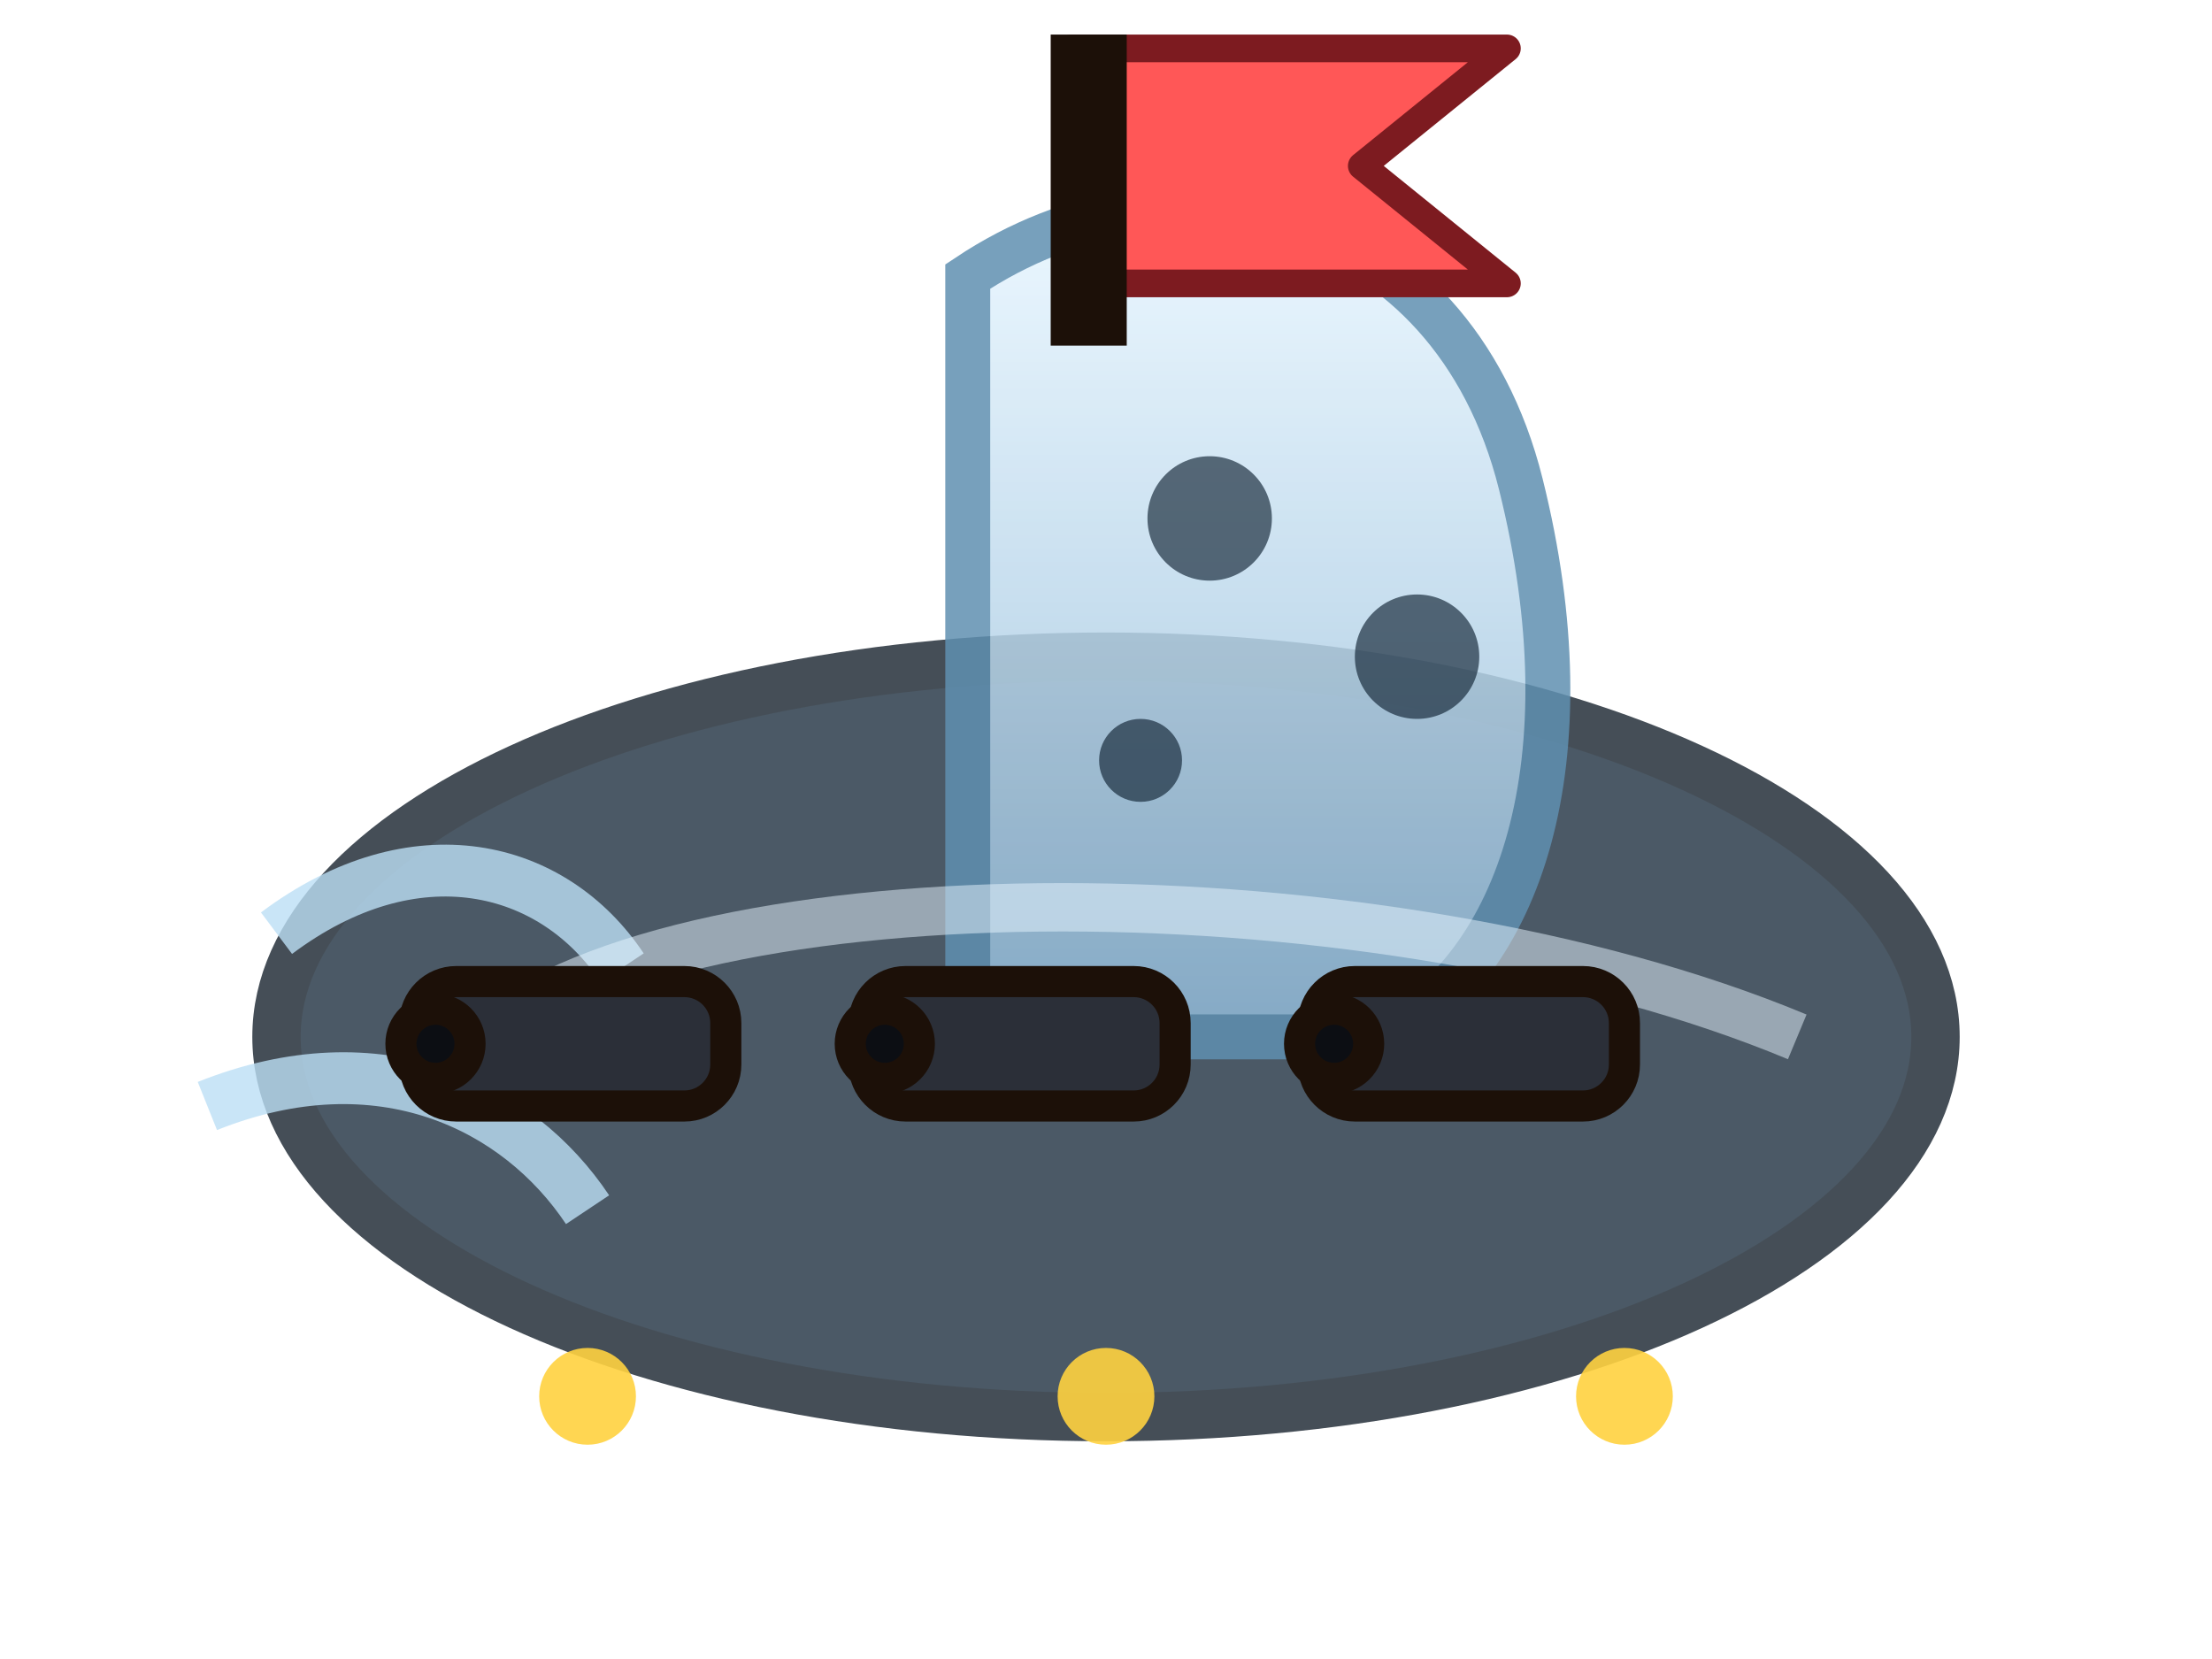
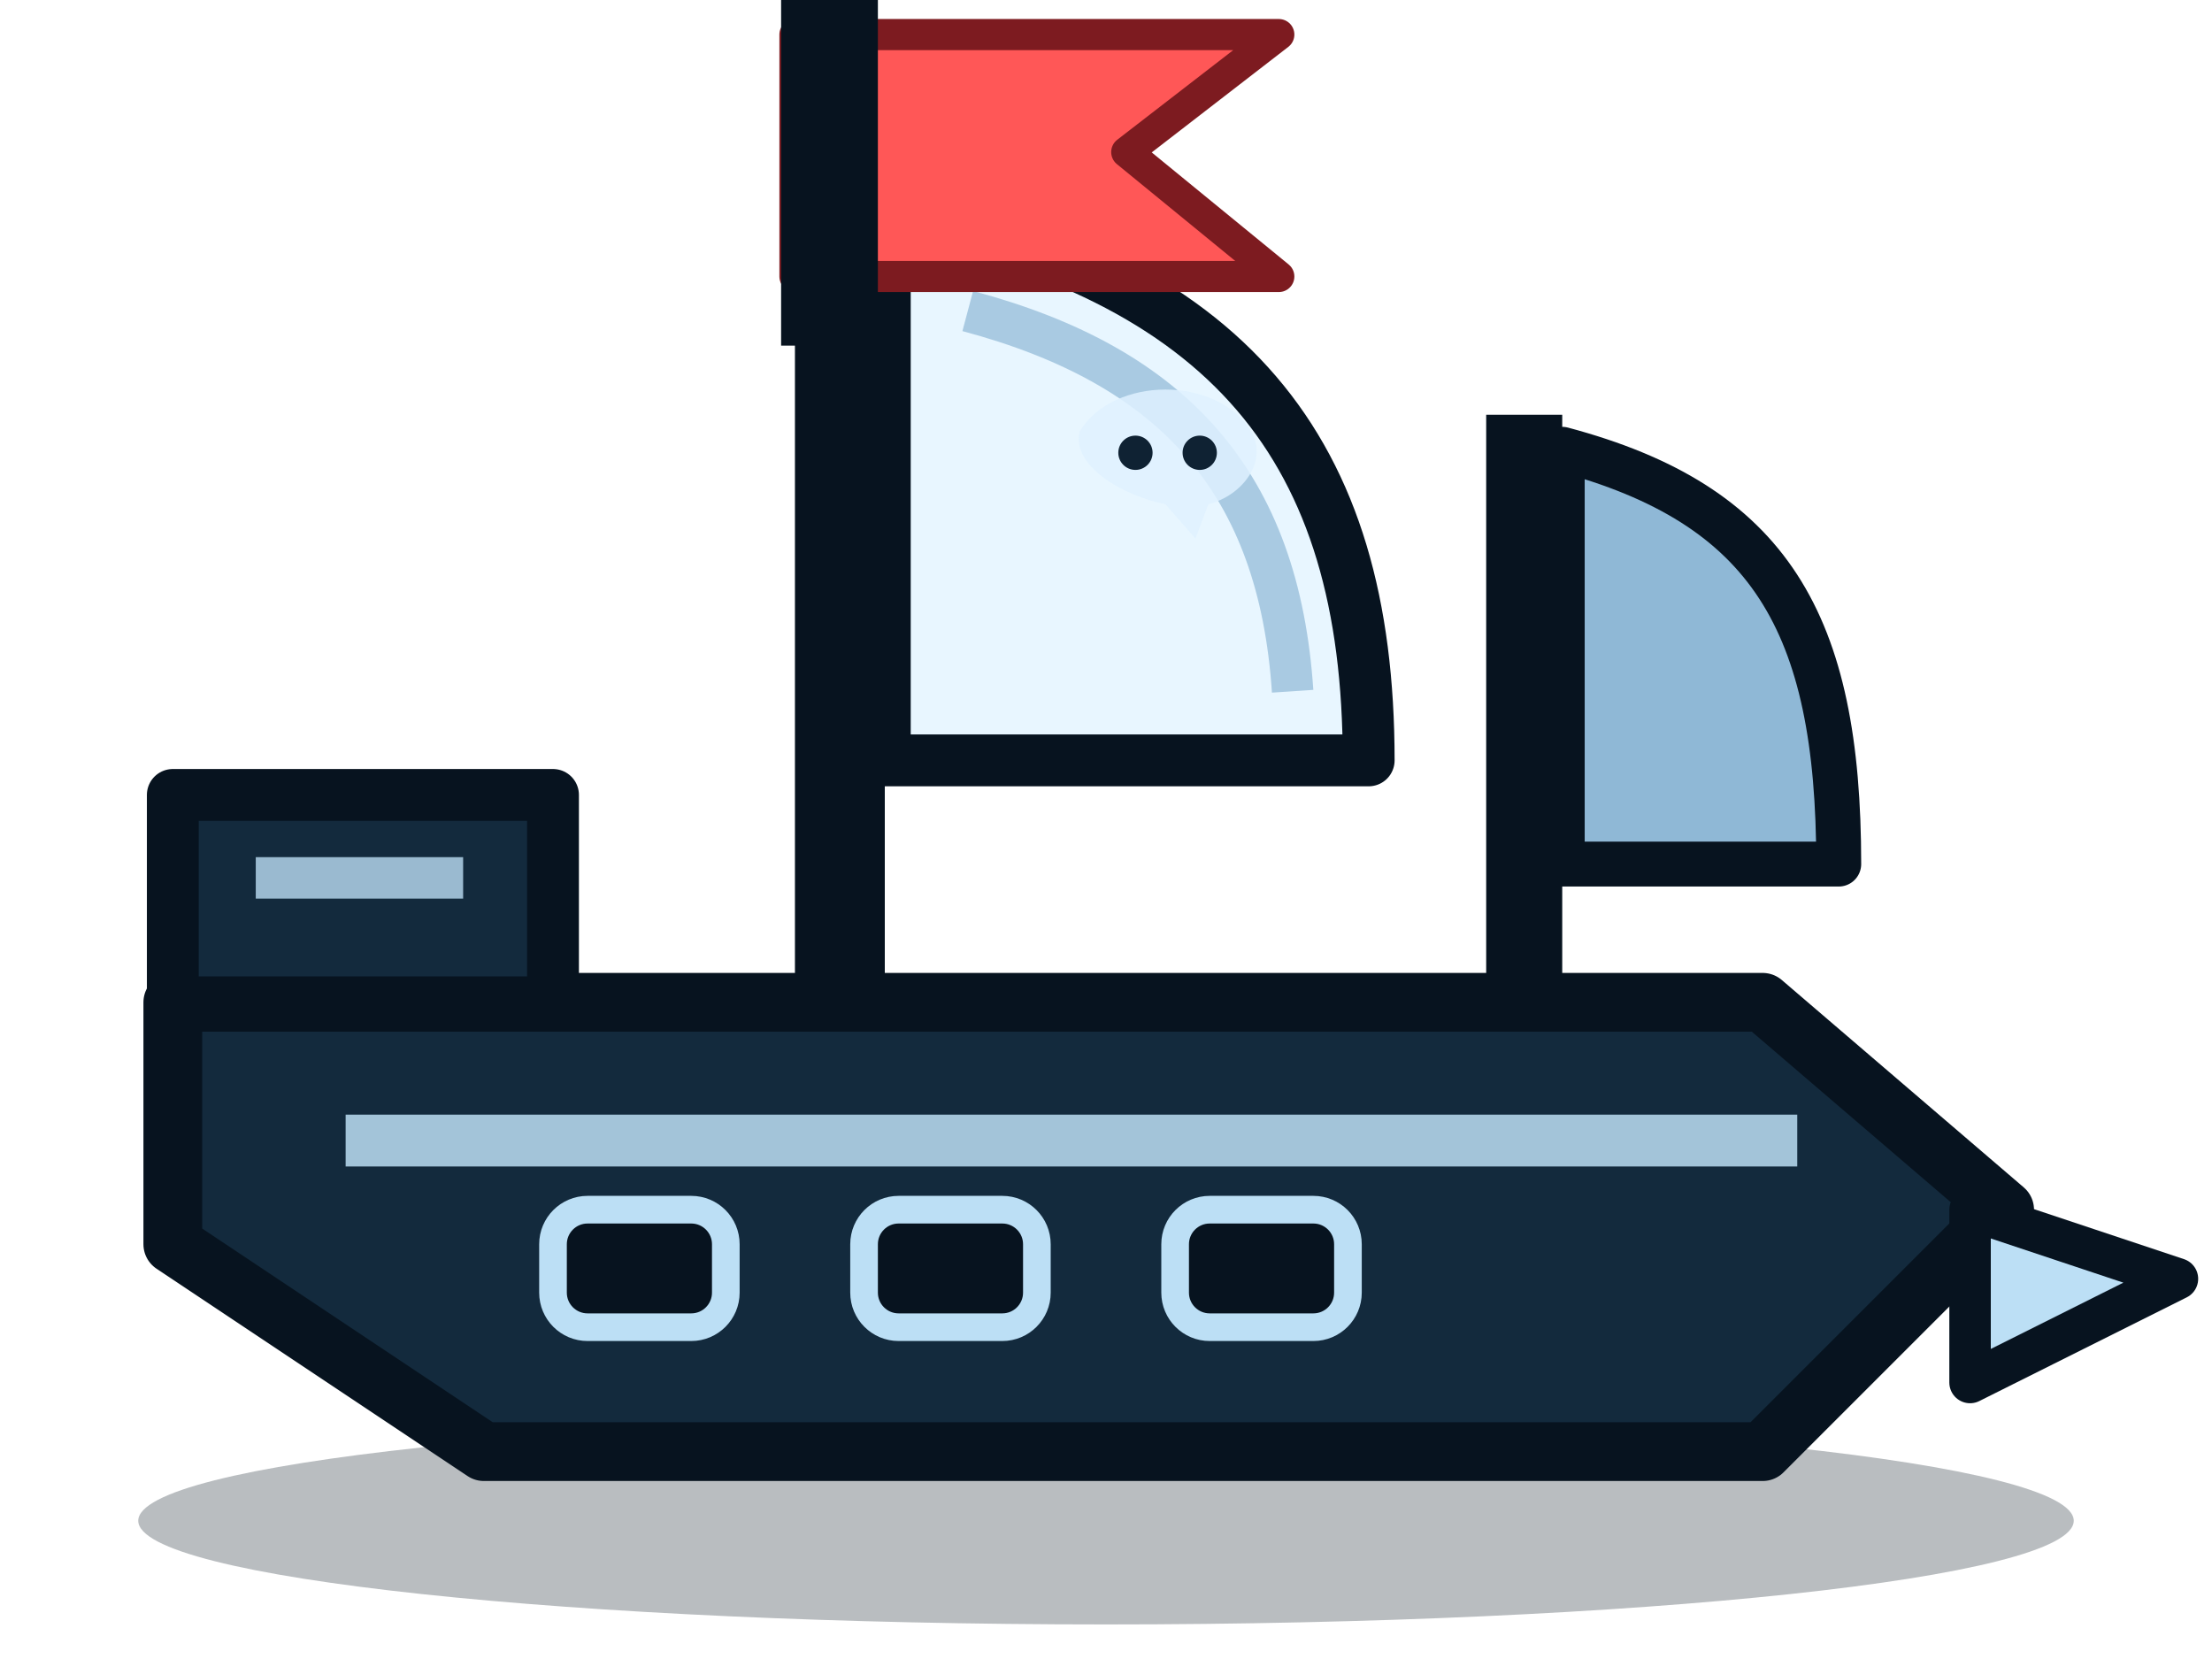
<svg xmlns="http://www.w3.org/2000/svg" viewBox="0 0 64 48" width="256" height="192">
-   <defs>
-     <linearGradient id="s" x1="0" y1="0" x2="0" y2="1">
-       <stop offset="0" stop-color="#e8f6ff" />
-       <stop offset="1" stop-color="#8fb8d6" />
-     </linearGradient>
-   </defs>
-   <ellipse cx="32" cy="30" rx="24" ry="11" fill="#0f2233" stroke="#07131f" stroke-width="1.4" opacity=".75" />
-   <path d="M28 30V8c6-4 14-2 16 6 2 8 0 14-4 16z" fill="url(#s)" stroke="#5f8fb0" stroke-width="1.3" opacity=".85" />
-   <g fill="#0f2233" opacity=".65">
-     <circle cx="35" cy="15" r="1.8" />
-     <circle cx="41" cy="19" r="1.8" />
-     <circle cx="33" cy="22" r="1.2" />
+   <ellipse cx="32" cy="44" rx="28" ry="3" fill="#04121c" opacity=".28" />
+   <path d="M5 29h46l7 6-7 7H14l-9-6z" fill="#132a3d" stroke="#07131f" stroke-width="1.7" stroke-linejoin="round" />
+   <path d="M10 33h42" stroke="#bcdff5" stroke-width="1.5" opacity=".85" />
+   <path d="M5 29v-6h11v6z" fill="#132a3d" stroke="#07131f" stroke-width="1.5" stroke-linejoin="round" />
+   <path d="M7.4 25.4h6" stroke="#bcdff5" stroke-width="1.2" opacity=".8" />
+   <g fill="#07131f" stroke="#bcdff5" stroke-width=".8">
+     <rect x="16" y="35" width="5" height="3.4" rx="1" />
+     <rect x="25" y="35" width="5" height="3.4" rx="1" />
+     <rect x="34" y="35" width="5" height="3.4" rx="1" />
  </g>
-   <path d="M8 27c4-3 8-2 10 1M6 32c5-2 9 0 11 3" stroke="#bcdff5" stroke-width="1.5" fill="none" opacity=".8" />
-   <path d="M14 30c6-5 26-5 38 0" stroke="#e8f6ff" stroke-width="1.4" fill="none" opacity=".5" />
-   <g stroke="#1c1008" stroke-width=".9" stroke-linejoin="round">
-     <g fill="#2b2f38">
-       <rect x="12" y="28.4" width="9" height="3.6" rx="1.2" />
-       <rect x="25" y="28.4" width="9" height="3.6" rx="1.2" />
-       <rect x="38" y="28.4" width="9" height="3.6" rx="1.2" />
-     </g>
-     <g fill="#0c0e13">
-       <circle cx="12.6" cy="30.2" r="1" />
-       <circle cx="25.6" cy="30.2" r="1" />
-       <circle cx="38.6" cy="30.2" r="1" />
-     </g>
-     <path d="M31 1.4h12.6l-4.2 3.4 4.2 3.4H31z" fill="#ff5757" stroke="#7d1b20" stroke-width=".8" />
-     <path d="M30.4 1h2.2v9h-2.2z" fill="#1c1008" stroke="none" />
-     <g fill="#ffd23f" stroke="none" opacity=".9">
-       <circle cx="17" cy="40.4" r="1.4" />
-       <circle cx="32" cy="40.4" r="1.4" />
-       <circle cx="47" cy="40.4" r="1.4" />
-     </g>
+   <path d="M57 35l6 2-6 3z" fill="#bcdff5" stroke="#07131f" stroke-width="1.2" stroke-linejoin="round" />
+   <rect x="23" y="4" width="2.6" height="25" fill="#07131f" />
+   <path d="M25.6 6c10 2 14 7 14 16h-14z" fill="#e8f6ff" stroke="#07131f" stroke-width="1.5" stroke-linejoin="round" />
+   <path d="M28 9c6 1.6 9 5 9.4 11" stroke="#8fb8d6" stroke-width="1.2" fill="none" opacity=".7" />
+   <g transform="translate(30 10) scale(.62)">
+     <path d="M2 4c1.6-2.6 6.4-2.6 8 0 .8 1.4-.4 3-2 3.4L7.4 9 6 7.4C4 7 1.6 5.6 2 4z" fill="#dff1ff" opacity=".85" />
+     <circle cx="4.6" cy="5" r=".8" fill="#0f2233" />
+     <circle cx="7.6" cy="5" r=".8" fill="#0f2233" />
  </g>
+   <rect x="43" y="12" width="2.2" height="17" fill="#07131f" />
+   <path d="M45.2 13c6 1.6 8 5 8 12h-8z" fill="#8fb8d6" stroke="#07131f" stroke-width="1.3" stroke-linejoin="round" />
+   <path d="M23 1h14l-4.4 3.4L37 8H23z" fill="#ff5757" stroke="#7d1b20" stroke-width=".9" stroke-linejoin="round" />
+   <path d="M22.6 0h2.8v10h-2.8z" fill="#07131f" />
</svg>
